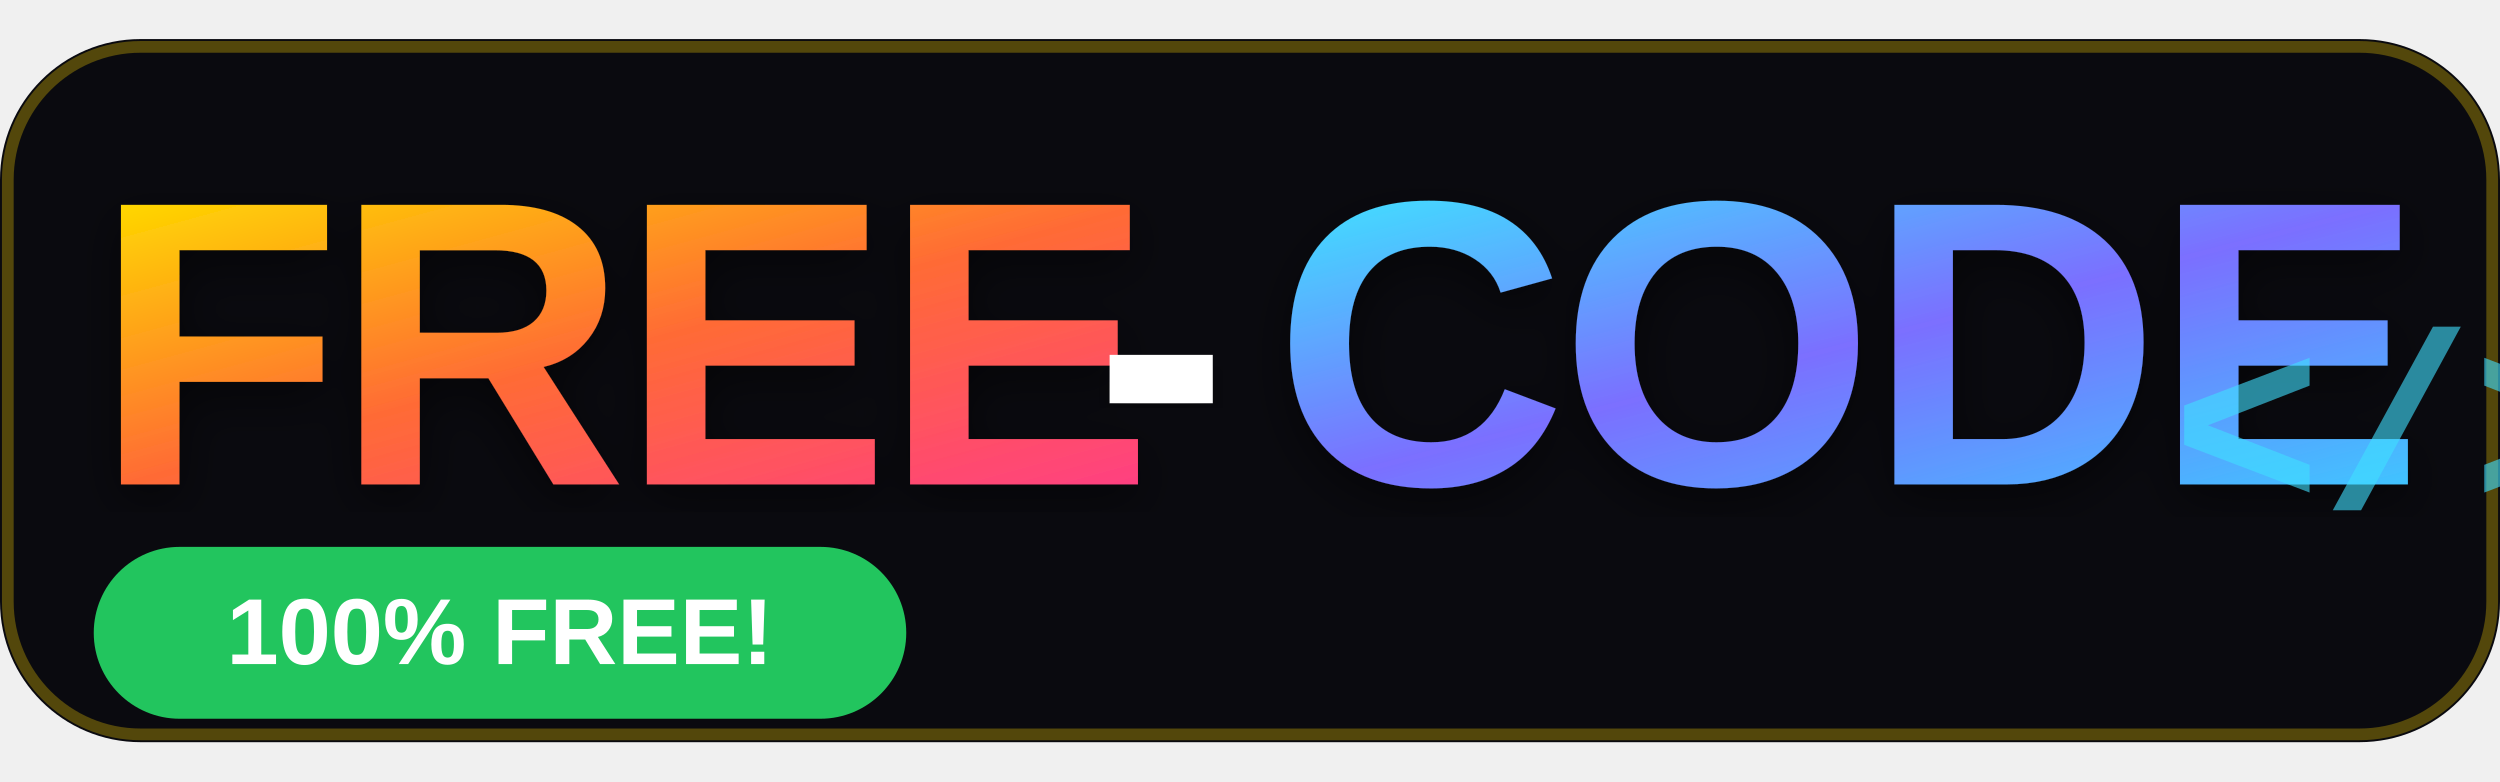
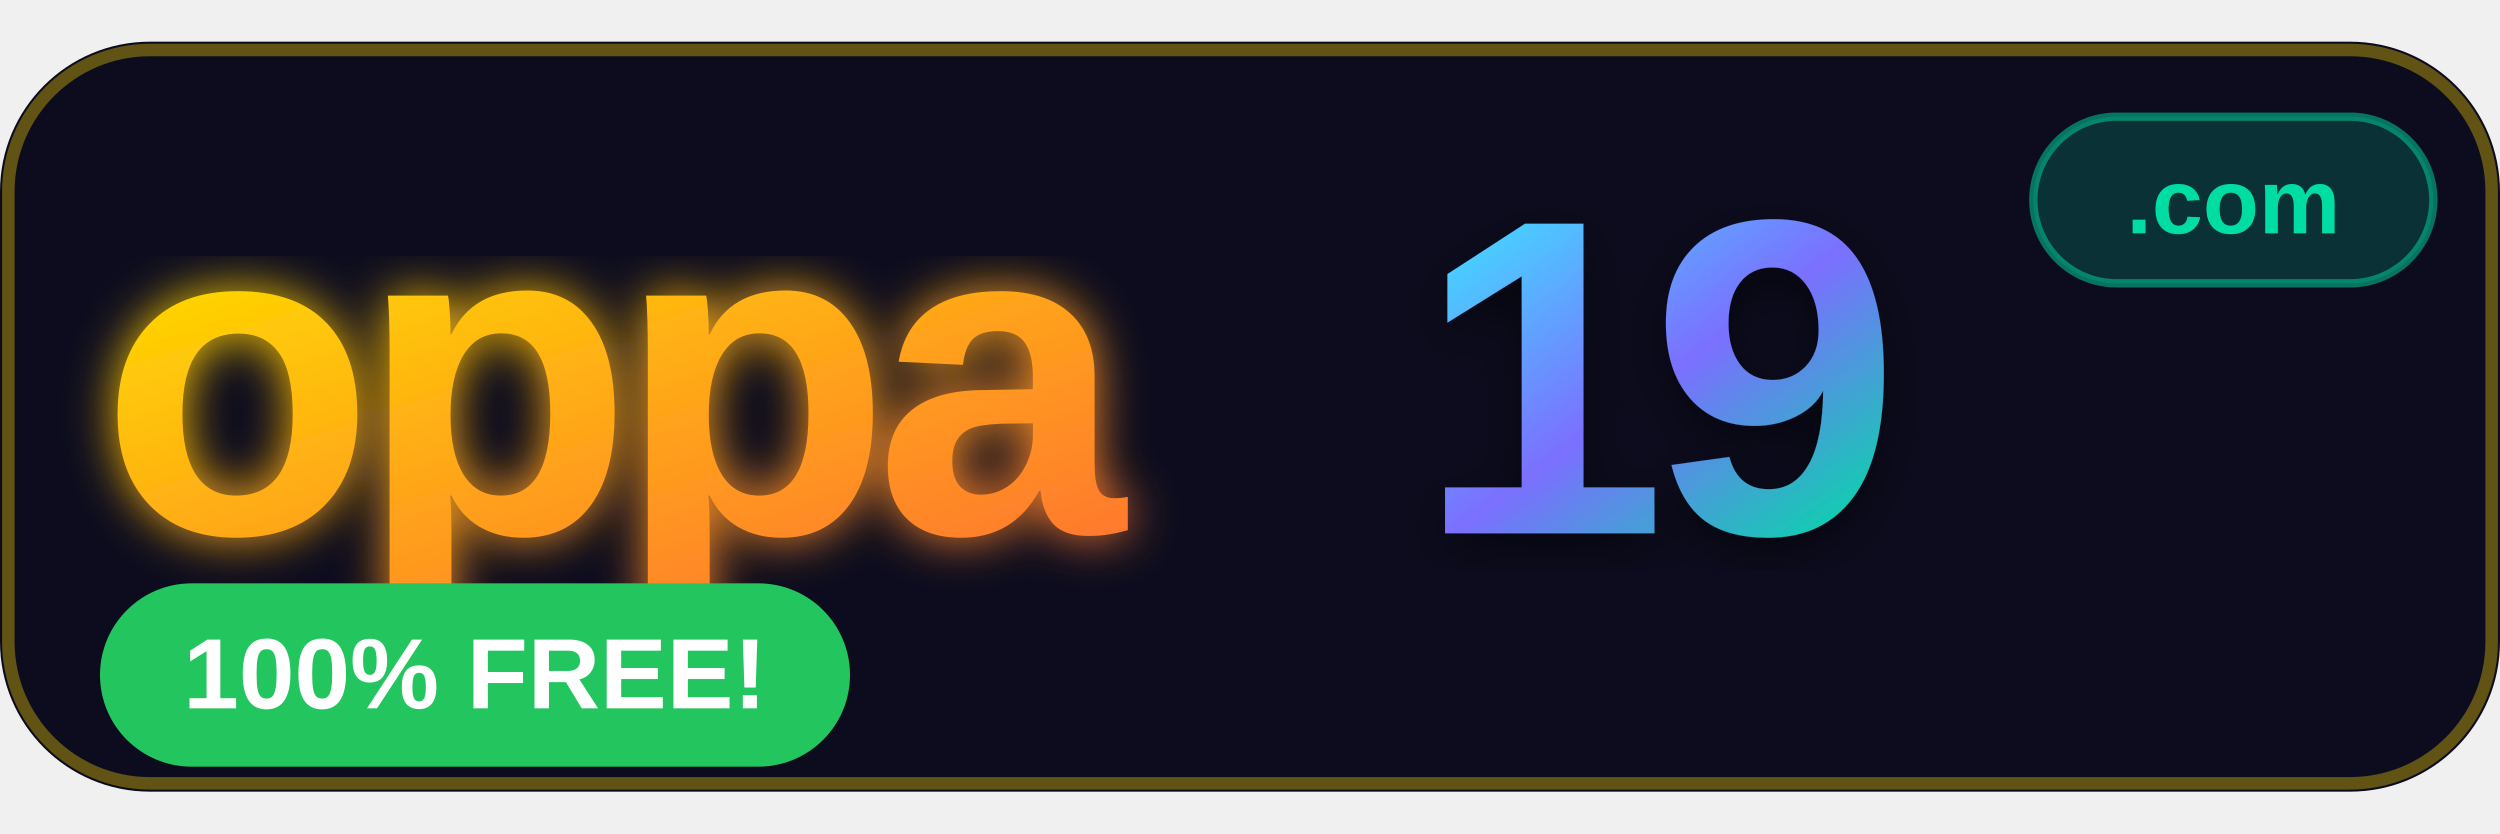
- <svg xmlns="http://www.w3.org/2000/svg" viewBox="0 0 320 100" width="320" height="100">
+ <svg xmlns="http://www.w3.org/2000/svg" viewBox="0 0 300 100" width="300" height="100">
  <defs>
-     <linearGradient id="free-grad" x1="0%" y1="0%" x2="100%" y2="100%">
+     <linearGradient id="o-grad" x1="0%" y1="0%" x2="100%" y2="100%">
      <stop offset="0%" style="stop-color:#FFD700" />
-       <stop offset="50%" style="stop-color:#FF6B35" />
-       <stop offset="100%" style="stop-color:#FF4081" />
+       <stop offset="50%" style="stop-color:#FF9F1C" />
+       <stop offset="100%" style="stop-color:#FF6B35" />
    </linearGradient>
-     <linearGradient id="code-grad" x1="0%" y1="0%" x2="100%" y2="100%">
+     <linearGradient id="num-grad" x1="0%" y1="0%" x2="100%" y2="100%">
      <stop offset="0%" style="stop-color:#40E0FF" />
      <stop offset="50%" style="stop-color:#7B6FFF" />
-       <stop offset="100%" style="stop-color:#40C4FF" />
+       <stop offset="100%" style="stop-color:#00DDA3" />
    </linearGradient>
    <filter id="shadow">
      <feDropShadow dx="0" dy="2" stdDeviation="3" flood-color="rgba(0,0,0,0.5)" />
    </filter>
    <filter id="glow">
-       <feGaussianBlur stdDeviation="2" result="blur" />
+       <feGaussianBlur stdDeviation="3" result="blur" />
      <feMerge>
        <feMergeNode in="blur" />
        <feMergeNode in="SourceGraphic" />
      </feMerge>
    </filter>
  </defs>
-   <rect x="0" y="5" width="320" height="90" rx="18" fill="#0a0a0f" />
-   <rect x="1" y="6" width="318" height="88" rx="17" fill="none" stroke="rgba(255,215,0,0.3)" stroke-width="1.5" />
-   <text x="12" y="62" font-family="'Arial Black', 'Arial', sans-serif" font-size="52" font-weight="900" fill="url(#free-grad)" filter="url(#shadow)" letter-spacing="-1">FREE</text>
-   <text x="140" y="62" font-family="'Arial Black', 'Arial', sans-serif" font-size="52" font-weight="900" fill="#fff" filter="url(#shadow)">-</text>
-   <text x="163" y="62" font-family="'Arial Black', 'Arial', sans-serif" font-size="52" font-weight="900" fill="url(#code-grad)" filter="url(#shadow)" letter-spacing="-1">CODE</text>
-   <rect x="12" y="70" width="104" height="22" rx="11" fill="#22c55e" />
-   <text x="64" y="85" font-family="Arial, sans-serif" font-size="12" font-weight="700" fill="white" text-anchor="middle">100% FREE!</text>
-   <text x="278" y="65" font-family="'Courier New', monospace" font-size="32" font-weight="700" fill="rgba(64,224,255,0.6)">&lt;/&gt;</text>
+   <rect x="0" y="5" width="300" height="90" rx="18" fill="#0c0c1e" />
+   <rect x="1" y="6" width="298" height="88" rx="17" fill="none" stroke="rgba(255,215,0,0.35)" stroke-width="1.5" />
+   <text x="12" y="64" font-family="'Arial Black', 'Arial', sans-serif" font-size="54" font-weight="900" fill="url(#o-grad)" filter="url(#glow)" letter-spacing="-2">oppa</text>
+   <text x="170" y="64" font-family="'Arial Black', 'Arial', sans-serif" font-size="54" font-weight="900" fill="url(#num-grad)" filter="url(#shadow)" letter-spacing="-2">19</text>
+   <rect x="244" y="14" width="48" height="20" rx="10" fill="rgba(0,221,163,0.18)" stroke="rgba(0,221,163,0.5)" stroke-width="1" />
+   <text x="268" y="28" font-family="Arial, sans-serif" font-size="11" font-weight="700" fill="#00DDA3" text-anchor="middle">.com</text>
+   <rect x="12" y="70" width="90" height="22" rx="11" fill="#22c55e" />
+   <text x="57" y="85" font-family="Arial, sans-serif" font-size="12" font-weight="700" fill="white" text-anchor="middle">100% FREE!</text>
</svg>
